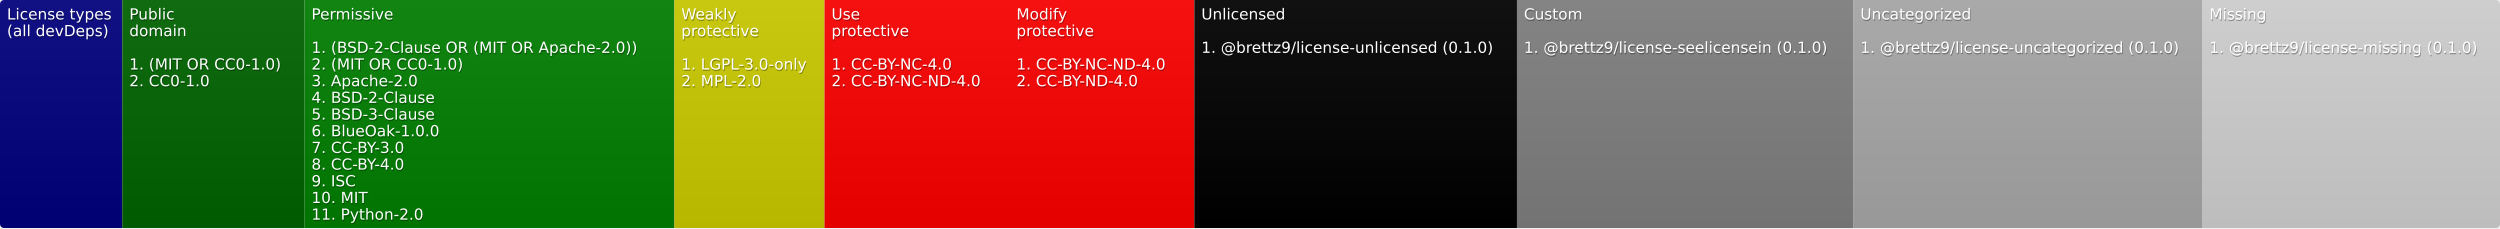
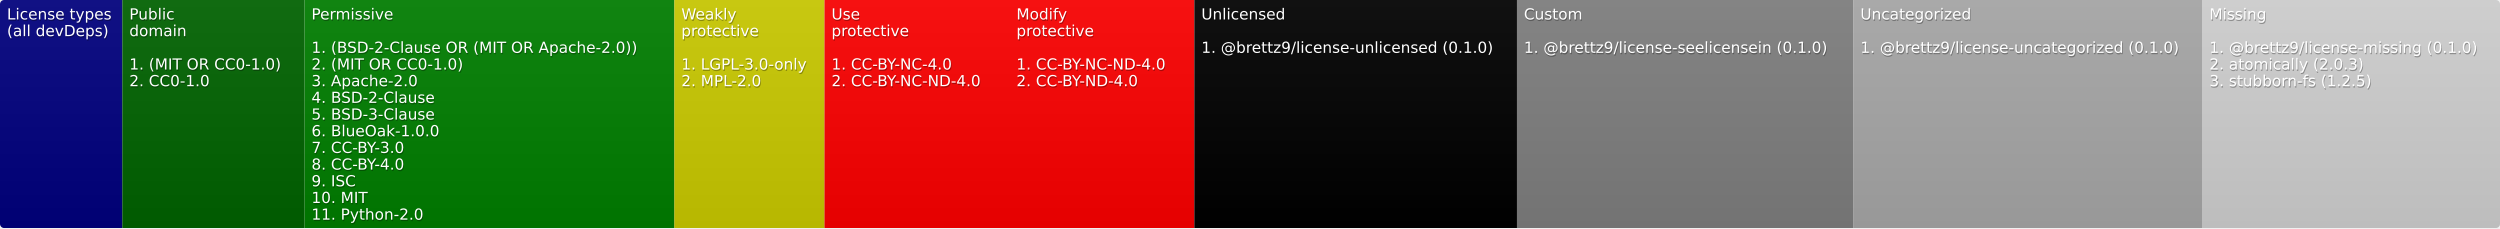
<svg xmlns="http://www.w3.org/2000/svg" width="1798" height="164">
  <defs>
    <style>text{font-size:11px;font-family:Verdana,DejaVu Sans,Geneva,sans-serif}text.shadow{fill:#010101;fill-opacity:.3}text.high{fill:#fff}</style>
    <linearGradient id="smooth" x2="0" y2="100%">
      <stop offset="0" stop-color="#aaa" stop-opacity=".1" />
      <stop offset="1" stop-opacity=".1" />
    </linearGradient>
    <mask id="round">
      <rect width="100%" height="100%" rx="3" fill="#fff" />
    </mask>
  </defs>
  <g id="bg" mask="url(#round)">
    <path fill="navy" d="M0 0h88v164H0z" />
    <path fill="#006400" d="M88 0h131v164H88z" />
    <path fill="green" d="M219 0h266v164H219z" />
    <path fill="#cc0" d="M485 0h108v164H485z" />
    <path fill="red" d="M593 0h133v164H593zM726 0h133v164H726z" />
    <path d="M859 0h232v164H859z" />
    <path fill="gray" d="M1091 0h242v164h-242z" />
    <path fill="#a9a9a9" d="M1333 0h251v164h-251z" />
    <path fill="#d3d3d3" d="M1584 0h214v164h-214z" />
    <path fill="url(#smooth)" d="M0 0h1798v164H0z" />
  </g>
  <g id="fg">
    <text class="shadow" x="5.5" y="15">License types</text>
    <text class="high" x="5" y="14">License types</text>
    <text class="shadow" x="5.5" y="27">(all devDeps)</text>
    <text class="high" x="5" y="26">(all devDeps)</text>
    <text class="shadow" x="93.5" y="15">Public</text>
    <text class="high" x="93" y="14">Public</text>
    <text class="shadow" x="93.5" y="27">domain</text>
    <text class="high" x="93" y="26">domain</text>
    <text class="shadow" x="93.5" y="51">1. (MIT OR CC0-1.0)</text>
    <text class="high" x="93" y="50">1. (MIT OR CC0-1.0)</text>
    <text class="shadow" x="93.5" y="63">2. CC0-1.0</text>
    <text class="high" x="93" y="62">2. CC0-1.0</text>
    <text class="shadow" x="224.5" y="15">Permissive</text>
    <text class="high" x="224" y="14">Permissive</text>
    <text class="shadow" x="224.5" y="39">1. (BSD-2-Clause OR (MIT OR Apache-2.0))</text>
    <text class="high" x="224" y="38">1. (BSD-2-Clause OR (MIT OR Apache-2.0))</text>
    <text class="shadow" x="224.5" y="51">2. (MIT OR CC0-1.0)</text>
    <text class="high" x="224" y="50">2. (MIT OR CC0-1.0)</text>
    <text class="shadow" x="224.5" y="63">3. Apache-2.0</text>
    <text class="high" x="224" y="62">3. Apache-2.0</text>
    <text class="shadow" x="224.5" y="75">4. BSD-2-Clause</text>
    <text class="high" x="224" y="74">4. BSD-2-Clause</text>
    <text class="shadow" x="224.5" y="87">5. BSD-3-Clause</text>
    <text class="high" x="224" y="86">5. BSD-3-Clause</text>
    <text class="shadow" x="224.5" y="99">6. BlueOak-1.0.0</text>
    <text class="high" x="224" y="98">6. BlueOak-1.0.0</text>
    <text class="shadow" x="224.5" y="111">7. CC-BY-3.0</text>
    <text class="high" x="224" y="110">7. CC-BY-3.0</text>
    <text class="shadow" x="224.5" y="123">8. CC-BY-4.0</text>
    <text class="high" x="224" y="122">8. CC-BY-4.0</text>
    <text class="shadow" x="224.5" y="135">9. ISC</text>
    <text class="high" x="224" y="134">9. ISC</text>
    <text class="shadow" x="224.5" y="147">10. MIT</text>
    <text class="high" x="224" y="146">10. MIT</text>
    <text class="shadow" x="224.5" y="159">11. Python-2.0</text>
    <text class="high" x="224" y="158">11. Python-2.0</text>
    <text class="shadow" x="490.5" y="15">Weakly</text>
    <text class="high" x="490" y="14">Weakly</text>
    <text class="shadow" x="490.5" y="27">protective</text>
    <text class="high" x="490" y="26">protective</text>
    <text class="shadow" x="490.5" y="51">1. LGPL-3.0-only</text>
    <text class="high" x="490" y="50">1. LGPL-3.0-only</text>
    <text class="shadow" x="490.5" y="63">2. MPL-2.0</text>
    <text class="high" x="490" y="62">2. MPL-2.0</text>
    <text class="shadow" x="598.5" y="15">Use</text>
    <text class="high" x="598" y="14">Use</text>
    <text class="shadow" x="598.5" y="27">protective</text>
    <text class="high" x="598" y="26">protective</text>
    <text class="shadow" x="598.5" y="51">1. CC-BY-NC-4.0</text>
    <text class="high" x="598" y="50">1. CC-BY-NC-4.0</text>
    <text class="shadow" x="598.5" y="63">2. CC-BY-NC-ND-4.0</text>
    <text class="high" x="598" y="62">2. CC-BY-NC-ND-4.0</text>
    <text class="shadow" x="731.5" y="15">Modify</text>
    <text class="high" x="731" y="14">Modify</text>
    <text class="shadow" x="731.5" y="27">protective</text>
    <text class="high" x="731" y="26">protective</text>
    <text class="shadow" x="731.5" y="51">1. CC-BY-NC-ND-4.0</text>
    <text class="high" x="731" y="50">1. CC-BY-NC-ND-4.0</text>
    <text class="shadow" x="731.5" y="63">2. CC-BY-ND-4.0</text>
    <text class="high" x="731" y="62">2. CC-BY-ND-4.0</text>
    <text class="shadow" x="864.5" y="15">Unlicensed</text>
    <text class="high" x="864" y="14">Unlicensed</text>
    <text class="shadow" x="864.5" y="39">1. @brettz9/license-unlicensed (0.1.0)</text>
    <text class="high" x="864" y="38">1. @brettz9/license-unlicensed (0.1.0)</text>
    <text class="shadow" x="1096.5" y="15">Custom</text>
    <text class="high" x="1096" y="14">Custom</text>
    <text class="shadow" x="1096.5" y="39">1. @brettz9/license-seelicensein (0.1.0)</text>
    <text class="high" x="1096" y="38">1. @brettz9/license-seelicensein (0.1.0)</text>
    <text class="shadow" x="1338.5" y="15">Uncategorized</text>
    <text class="high" x="1338" y="14">Uncategorized</text>
    <text class="shadow" x="1338.5" y="39">1. @brettz9/license-uncategorized (0.1.0)</text>
    <text class="high" x="1338" y="38">1. @brettz9/license-uncategorized (0.1.0)</text>
    <text class="shadow" x="1589.5" y="15">Missing</text>
    <text class="high" x="1589" y="14">Missing</text>
    <text class="shadow" x="1589.5" y="39">1. @brettz9/license-missing (0.1.0)</text>
    <text class="high" x="1589" y="38">1. @brettz9/license-missing (0.1.0)</text>
+     <text class="shadow" x="1589.5" y="51">2. atomically (2.0.3)</text>
+     <text class="high" x="1589" y="50">2. atomically (2.0.3)</text>
+     <text class="shadow" x="1589.5" y="63">3. stubborn-fs (1.2.5)</text>
+     <text class="high" x="1589" y="62">3. stubborn-fs (1.2.5)</text>
  </g>
</svg>
